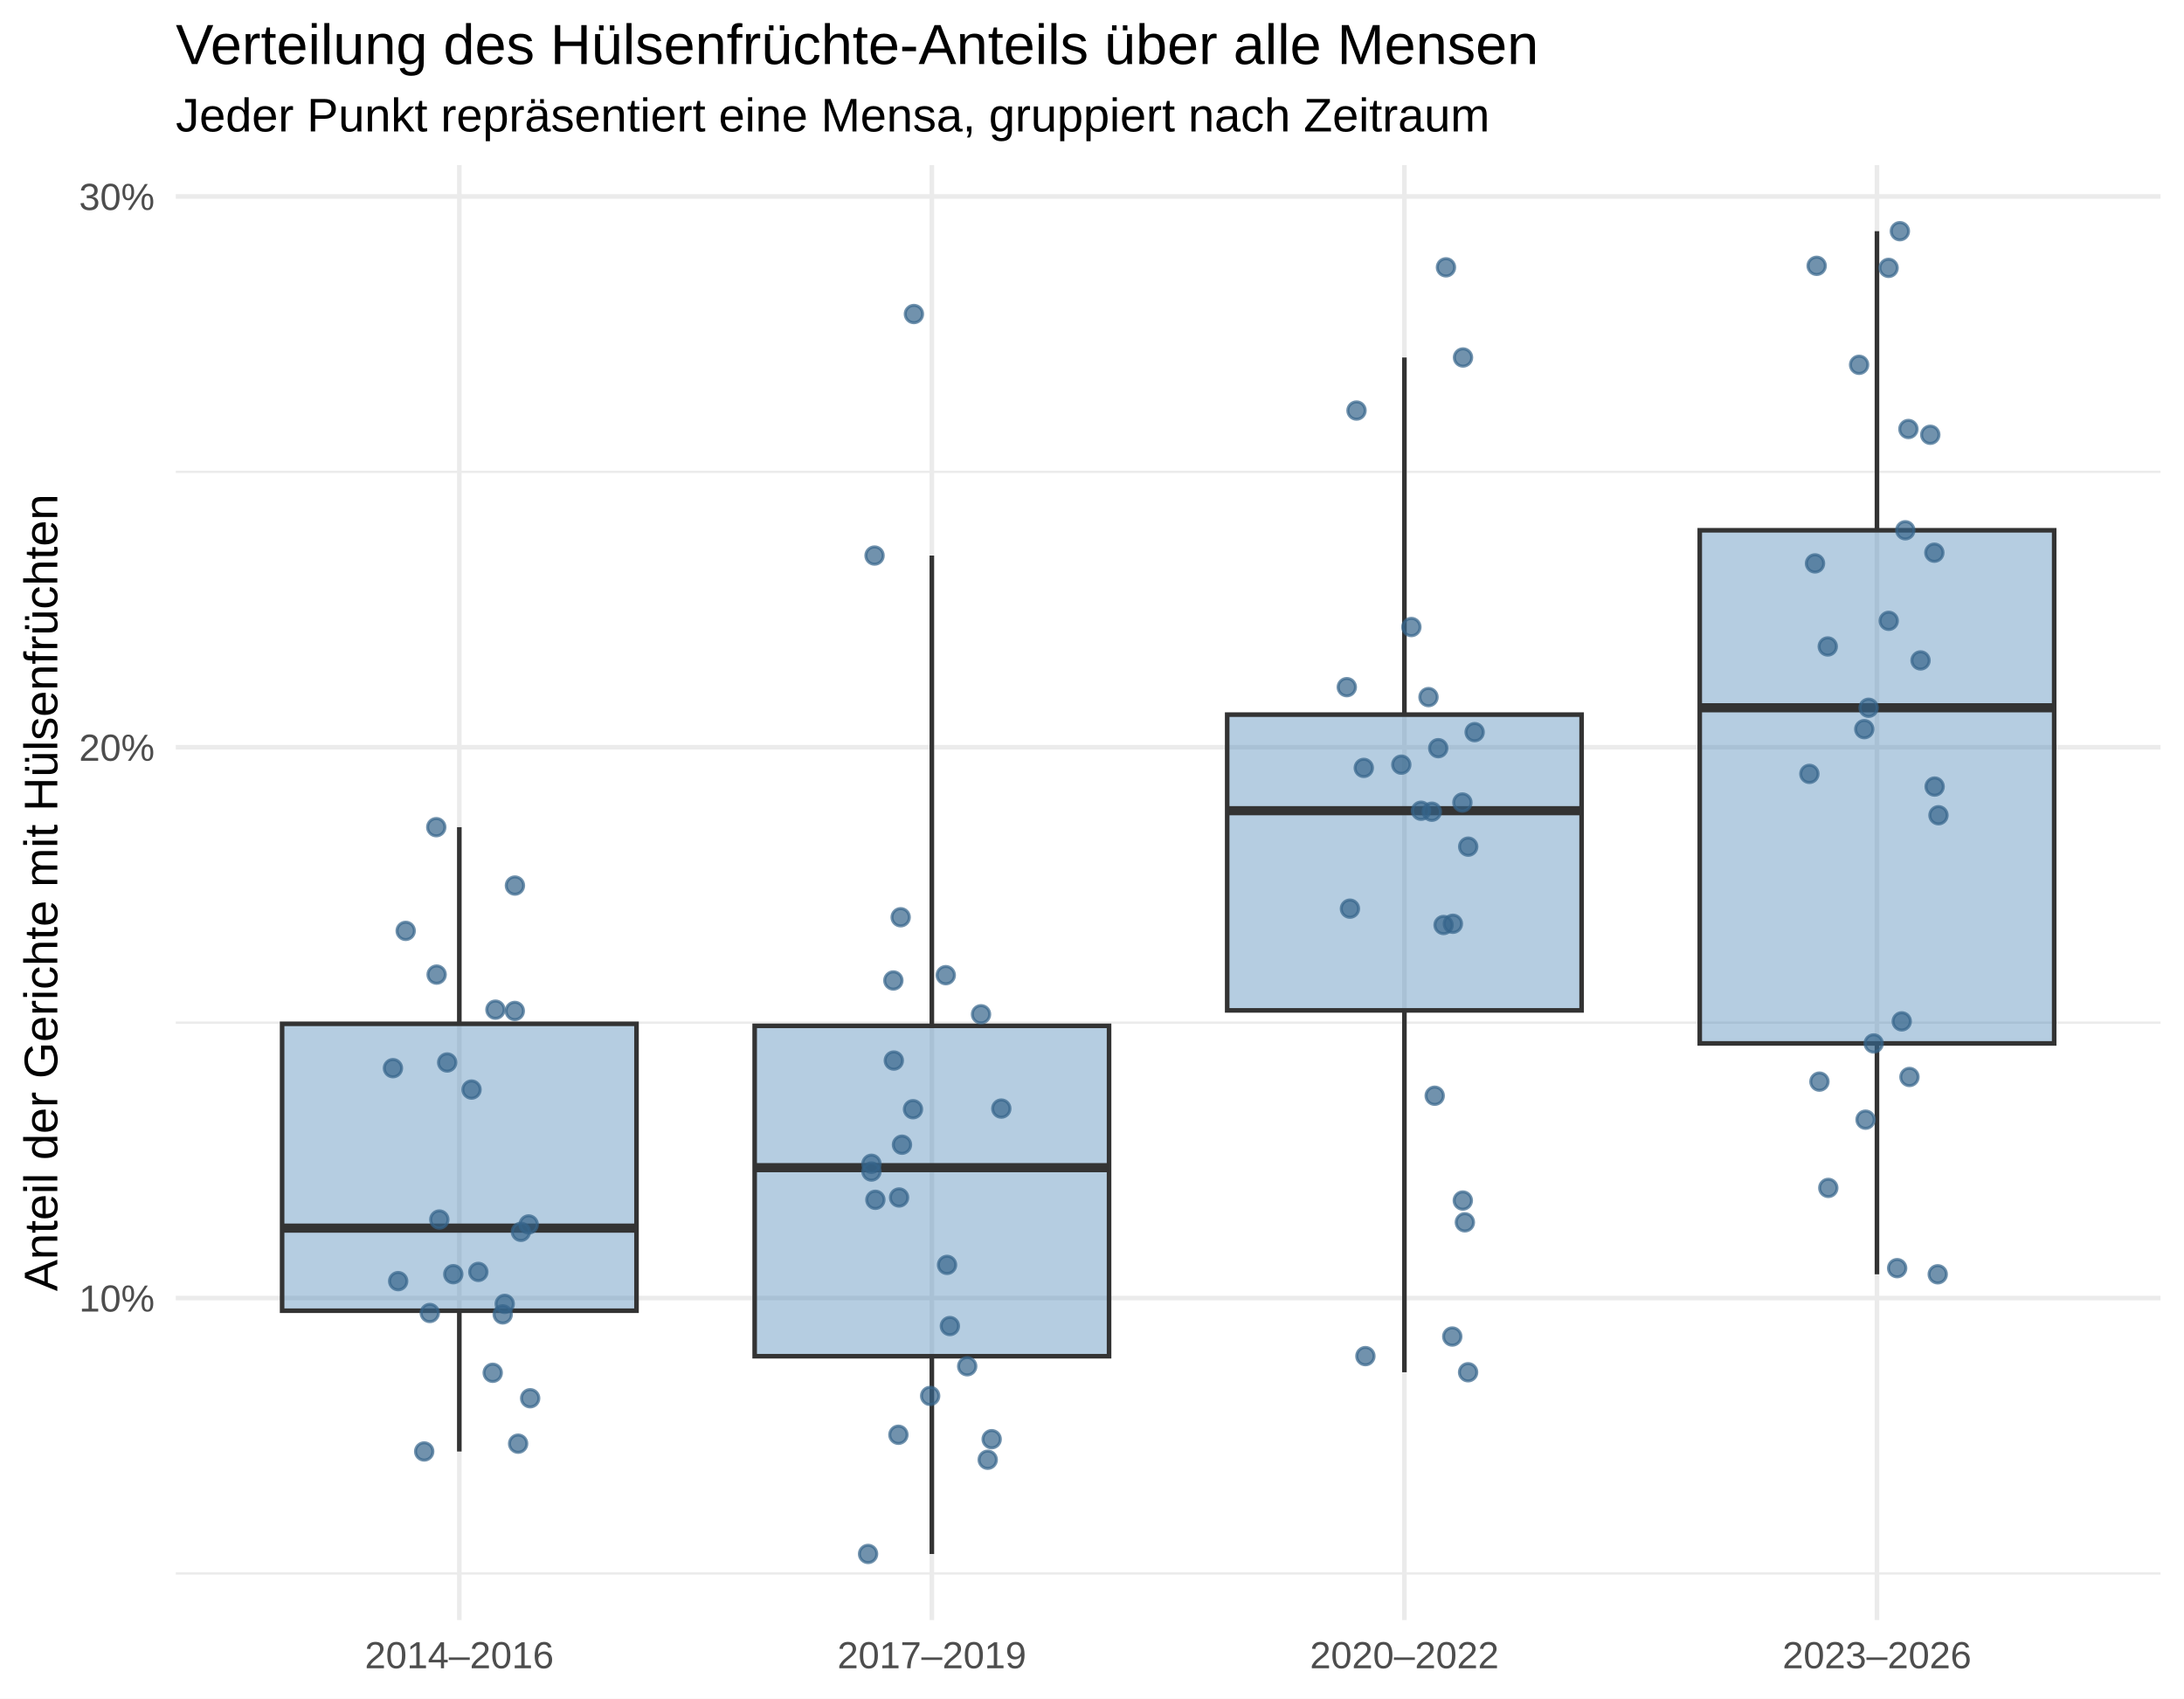
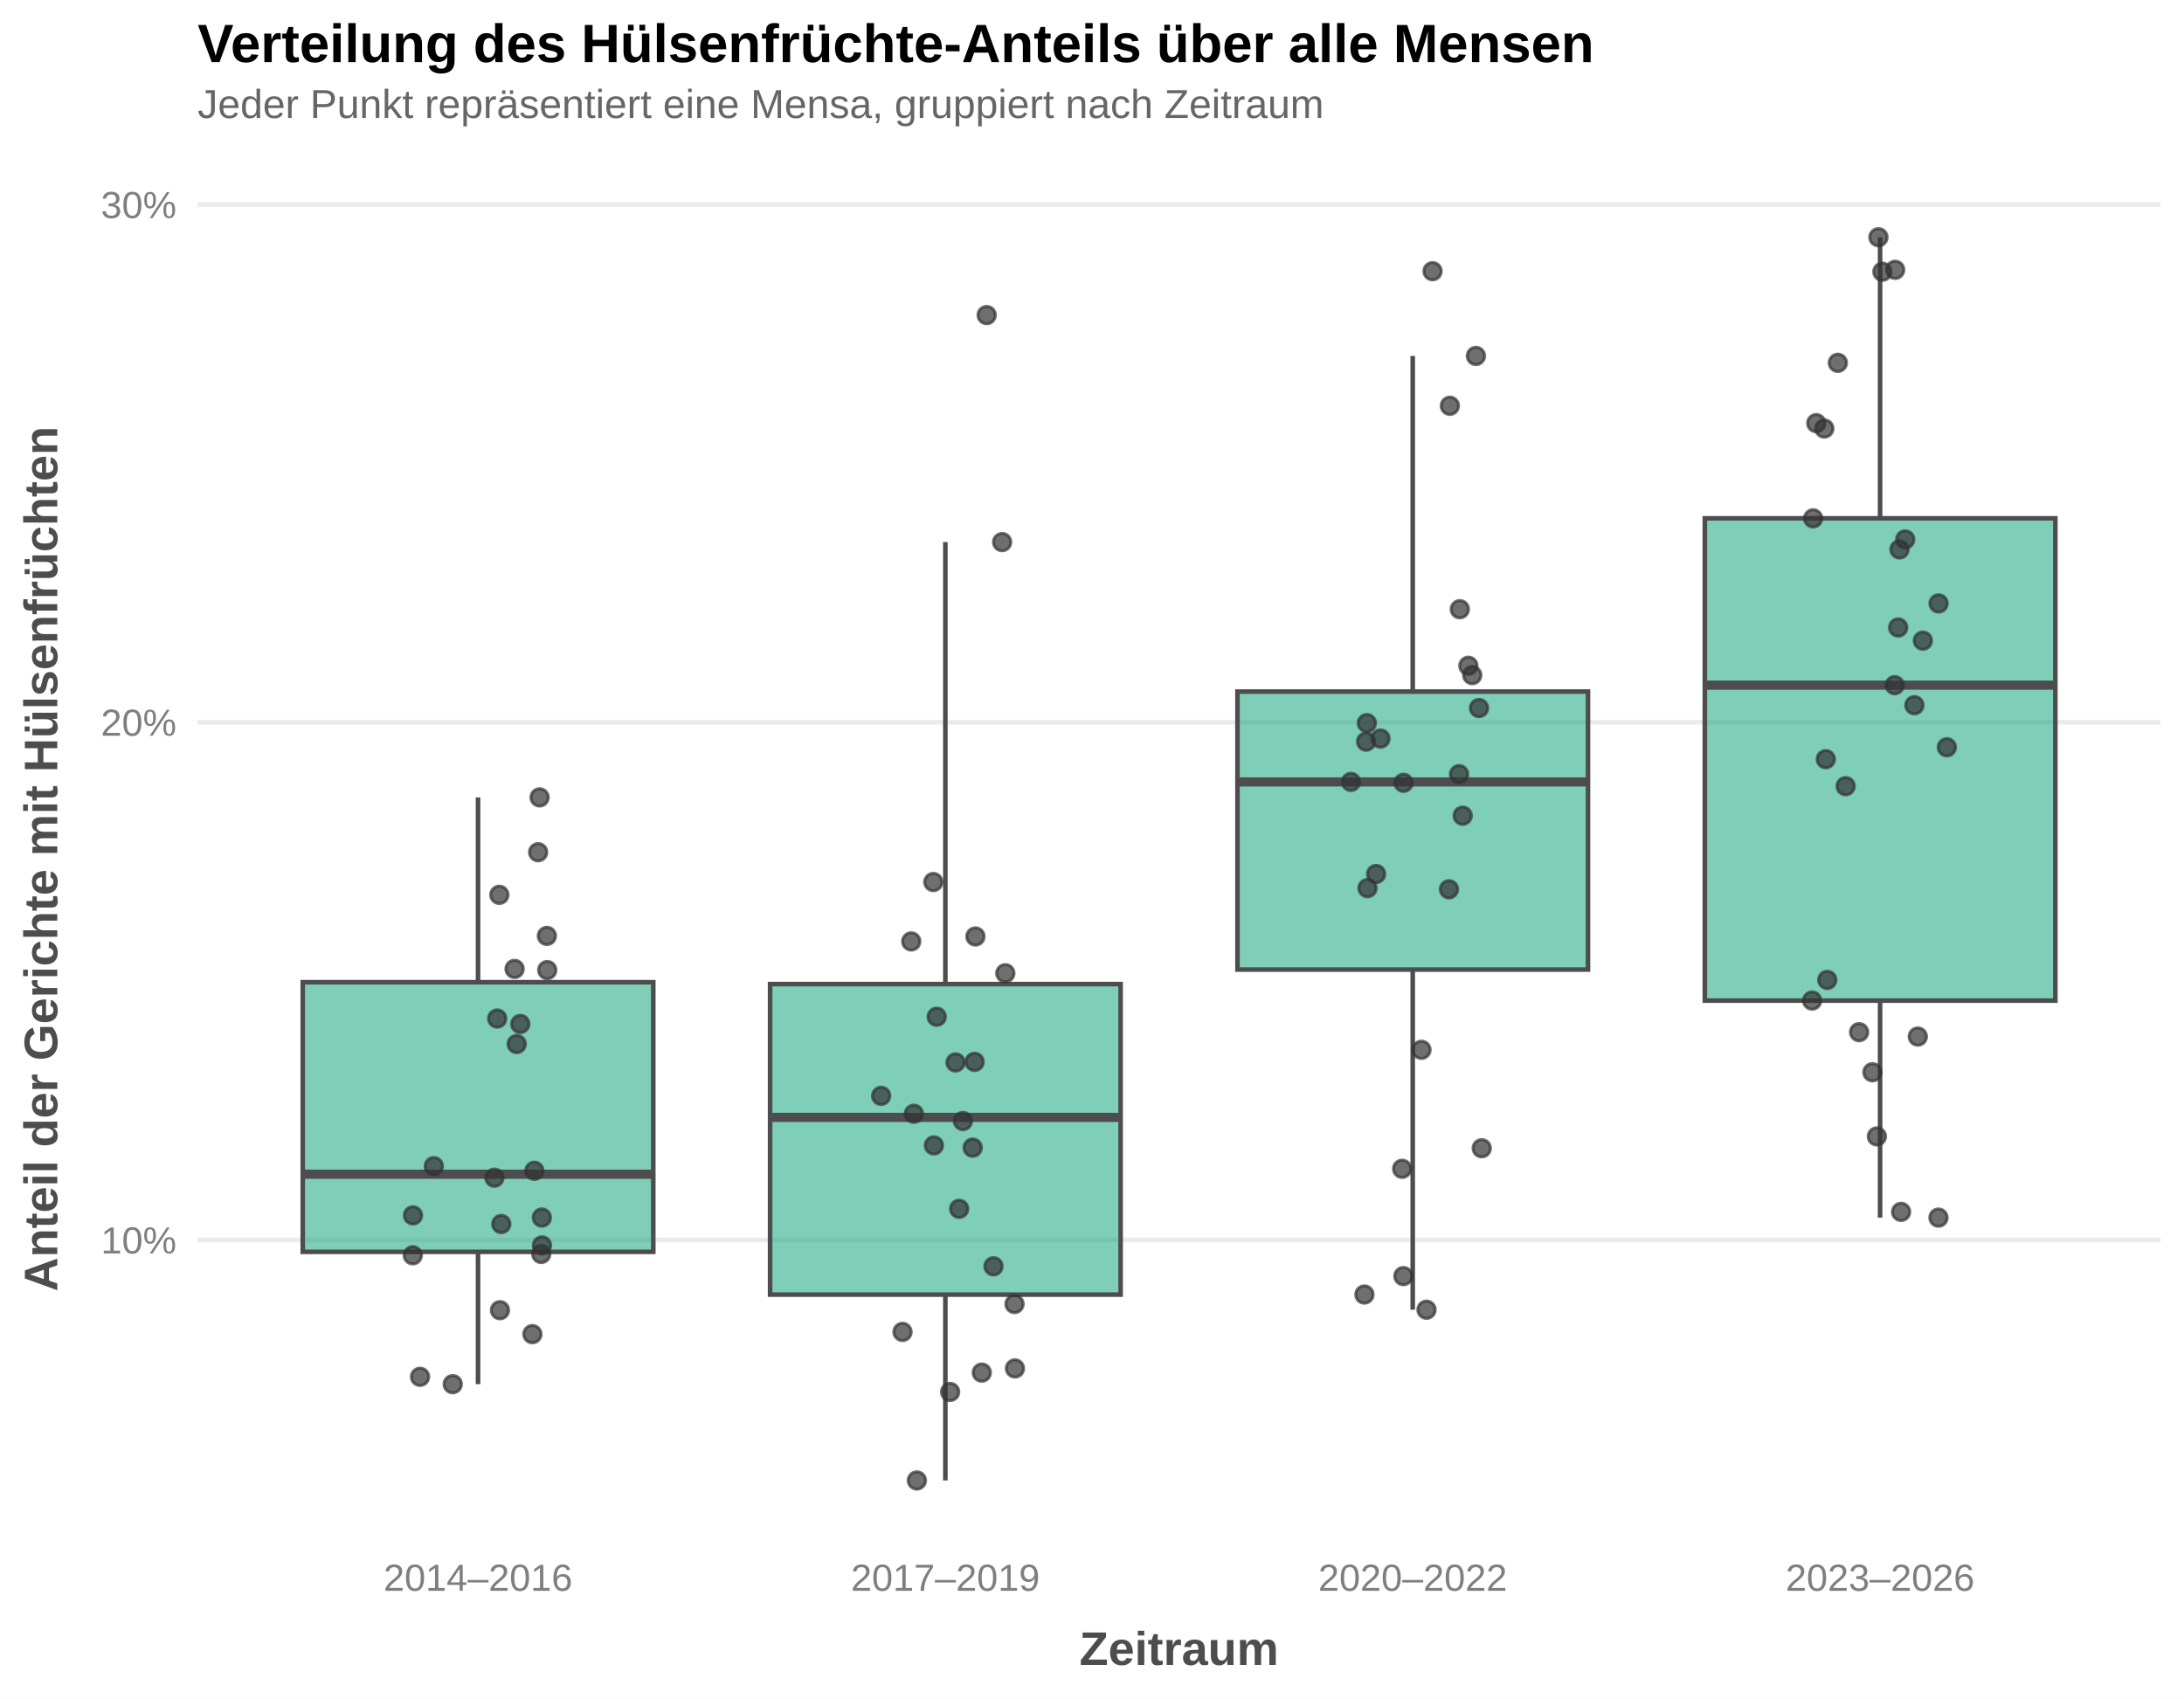
<svg xmlns="http://www.w3.org/2000/svg" width="648.00pt" height="504.00pt" viewBox="0 0 648.00 504.00">
  <g class="svglite">
    <defs>
      <style type="text/css">
    .svglite line, .svglite polyline, .svglite polygon, .svglite path, .svglite rect, .svglite circle {
      fill: none;
      stroke: #000000;
      stroke-linecap: round;
      stroke-linejoin: round;
      stroke-miterlimit: 10.00;
    }
    .svglite text {
      white-space: pre;
    }
    .svglite g.glyphgroup path {
      fill: inherit;
      stroke: none;
    }
  </style>
    </defs>
    <rect width="100%" height="100%" style="stroke: none; fill: #FFFFFF;" />
    <defs>
      <clipPath id="cpMC4wMHw2NDguMDB8MC4wMHw1MDQuMDA=">
        <rect x="0.00" y="0.00" width="648.00" height="504.00" />
      </clipPath>
    </defs>
    <g clip-path="url(#cpMC4wMHw2NDguMDB8MC4wMHw1MDQuMDA=)">
-       <rect x="0.00" y="-0" width="648.00" height="504.00" style="stroke-width: 1.36; stroke: none; fill: #FFFFFF;" />
+       <rect x="0.00" y="0.00" width="648.00" height="504.00" style="stroke-width: 1.36; stroke: none; fill: #FFFFFF;" />
    </g>
    <defs>
-       <clipPath id="cpNTIuMTV8NjQxLjAzfDQ4Ljk4fDQ4MC43Mw==">
-         <rect x="52.15" y="48.98" width="588.88" height="431.76" />
+       <clipPath id="cpNTguNjN8NjQxLjAzfDUxLjk1fDQ1Ny43NQ==">
+         <rect x="58.63" y="51.95" width="582.40" height="405.80" />
      </clipPath>
    </defs>
-     <g clip-path="url(#cpNTIuMTV8NjQxLjAzfDQ4Ljk4fDQ4MC43Mw==)">
-       <polyline points="52.15,466.89 641.03,466.89 " style="stroke-width: 0.68; stroke: #EBEBEB; stroke-linecap: butt;" />
-       <polyline points="52.15,303.45 641.03,303.45 " style="stroke-width: 0.68; stroke: #EBEBEB; stroke-linecap: butt;" />
-       <polyline points="52.15,140.01 641.03,140.01 " style="stroke-width: 0.68; stroke: #EBEBEB; stroke-linecap: butt;" />
-       <polyline points="52.15,385.17 641.03,385.17 " style="stroke-width: 1.36; stroke: #EBEBEB; stroke-linecap: butt;" />
-       <polyline points="52.15,221.73 641.03,221.73 " style="stroke-width: 1.36; stroke: #EBEBEB; stroke-linecap: butt;" />
-       <polyline points="52.15,58.29 641.03,58.29 " style="stroke-width: 1.36; stroke: #EBEBEB; stroke-linecap: butt;" />
-       <polyline points="136.28,480.73 136.28,48.98 " style="stroke-width: 1.36; stroke: #EBEBEB; stroke-linecap: butt;" />
-       <polyline points="276.48,480.73 276.48,48.98 " style="stroke-width: 1.36; stroke: #EBEBEB; stroke-linecap: butt;" />
-       <polyline points="416.69,480.73 416.69,48.98 " style="stroke-width: 1.36; stroke: #EBEBEB; stroke-linecap: butt;" />
-       <polyline points="556.90,480.73 556.90,48.98 " style="stroke-width: 1.36; stroke: #EBEBEB; stroke-linecap: butt;" />
-       <line x1="136.28" y1="303.80" x2="136.28" y2="245.45" style="stroke-width: 1.36; stroke: #333333; stroke-linecap: butt;" />
-       <line x1="136.28" y1="388.93" x2="136.28" y2="430.70" style="stroke-width: 1.36; stroke: #333333; stroke-linecap: butt;" />
-       <polygon points="83.70,303.80 83.70,388.93 188.85,388.93 188.85,303.80 83.70,303.80 " style="stroke-width: 1.36; stroke: #333333; stroke-linecap: butt; stroke-linejoin: miter; fill: #4682B4; fill-opacity: 0.40;" />
-       <line x1="83.70" y1="364.42" x2="188.85" y2="364.42" style="stroke-width: 2.72; stroke: #333333; stroke-linecap: butt; stroke-linejoin: miter;" />
-       <line x1="276.48" y1="304.40" x2="276.48" y2="164.85" style="stroke-width: 1.36; stroke: #333333; stroke-linecap: butt;" />
-       <line x1="276.48" y1="402.43" x2="276.48" y2="461.11" style="stroke-width: 1.36; stroke: #333333; stroke-linecap: butt;" />
-       <polygon points="223.91,304.40 223.91,402.43 329.06,402.43 329.06,304.40 223.91,304.40 " style="stroke-width: 1.36; stroke: #333333; stroke-linecap: butt; stroke-linejoin: miter; fill: #4682B4; fill-opacity: 0.40;" />
-       <line x1="223.91" y1="346.48" x2="329.06" y2="346.48" style="stroke-width: 2.72; stroke: #333333; stroke-linecap: butt; stroke-linejoin: miter;" />
-       <line x1="416.69" y1="212.05" x2="416.69" y2="106.08" style="stroke-width: 1.36; stroke: #333333; stroke-linecap: butt;" />
-       <line x1="416.69" y1="299.81" x2="416.69" y2="407.19" style="stroke-width: 1.36; stroke: #333333; stroke-linecap: butt;" />
-       <polygon points="364.11,212.05 364.11,299.81 469.27,299.81 469.27,212.05 364.11,212.05 " style="stroke-width: 1.36; stroke: #333333; stroke-linecap: butt; stroke-linejoin: miter; fill: #4682B4; fill-opacity: 0.40;" />
-       <line x1="364.11" y1="240.56" x2="469.27" y2="240.56" style="stroke-width: 2.72; stroke: #333333; stroke-linecap: butt; stroke-linejoin: miter;" />
-       <line x1="556.90" y1="157.35" x2="556.90" y2="68.61" style="stroke-width: 1.36; stroke: #333333; stroke-linecap: butt;" />
-       <line x1="556.90" y1="309.61" x2="556.90" y2="378.12" style="stroke-width: 1.36; stroke: #333333; stroke-linecap: butt;" />
-       <polygon points="504.32,157.35 504.32,309.61 609.48,309.61 609.48,157.35 504.32,157.35 " style="stroke-width: 1.36; stroke: #333333; stroke-linecap: butt; stroke-linejoin: miter; fill: #4682B4; fill-opacity: 0.40;" />
-       <line x1="504.32" y1="210.02" x2="609.48" y2="210.02" style="stroke-width: 2.72; stroke: #333333; stroke-linecap: butt; stroke-linejoin: miter;" />
-       <circle cx="139.90" cy="323.31" r="2.58" style="stroke-width: 0.90; stroke: #36648B; stroke-opacity: 0.70; fill: #36648B; fill-opacity: 0.70;" />
-       <circle cx="267.62" cy="339.67" r="2.58" style="stroke-width: 0.90; stroke: #36648B; stroke-opacity: 0.70; fill: #36648B; fill-opacity: 0.70;" />
-       <circle cx="428.31" cy="274.48" r="2.58" style="stroke-width: 0.90; stroke: #36648B; stroke-opacity: 0.70; fill: #36648B; fill-opacity: 0.70;" />
-       <circle cx="542.30" cy="191.83" r="2.58" style="stroke-width: 0.90; stroke: #36648B; stroke-opacity: 0.70; fill: #36648B; fill-opacity: 0.70;" />
-       <circle cx="418.76" cy="186.06" r="2.58" style="stroke-width: 0.90; stroke: #36648B; stroke-opacity: 0.70; fill: #36648B; fill-opacity: 0.70;" />
-       <circle cx="551.60" cy="108.25" r="2.58" style="stroke-width: 0.90; stroke: #36648B; stroke-opacity: 0.70; fill: #36648B; fill-opacity: 0.70;" />
-       <circle cx="130.35" cy="361.87" r="2.58" style="stroke-width: 0.90; stroke: #36648B; stroke-opacity: 0.70; fill: #36648B; fill-opacity: 0.70;" />
-       <circle cx="280.61" cy="289.36" r="2.58" style="stroke-width: 0.90; stroke: #36648B; stroke-opacity: 0.70; fill: #36648B; fill-opacity: 0.70;" />
-       <circle cx="421.62" cy="240.57" r="2.58" style="stroke-width: 0.90; stroke: #36648B; stroke-opacity: 0.70; fill: #36648B; fill-opacity: 0.70;" />
-       <circle cx="553.14" cy="216.36" r="2.58" style="stroke-width: 0.90; stroke: #36648B; stroke-opacity: 0.70; fill: #36648B; fill-opacity: 0.70;" />
-       <circle cx="149.75" cy="386.90" r="2.58" style="stroke-width: 0.90; stroke: #36648B; stroke-opacity: 0.70; fill: #36648B; fill-opacity: 0.70;" />
-       <circle cx="266.76" cy="355.33" r="2.58" style="stroke-width: 0.90; stroke: #36648B; stroke-opacity: 0.70; fill: #36648B; fill-opacity: 0.70;" />
-       <circle cx="431.08" cy="274.11" r="2.58" style="stroke-width: 0.90; stroke: #36648B; stroke-opacity: 0.70; fill: #36648B; fill-opacity: 0.70;" />
-       <circle cx="575.15" cy="241.91" r="2.58" style="stroke-width: 0.90; stroke: #36648B; stroke-opacity: 0.70; fill: #36648B; fill-opacity: 0.70;" />
-       <circle cx="536.85" cy="229.63" r="2.58" style="stroke-width: 0.90; stroke: #36648B; stroke-opacity: 0.70; fill: #36648B; fill-opacity: 0.70;" />
-       <circle cx="129.44" cy="245.45" r="2.58" style="stroke-width: 0.90; stroke: #36648B; stroke-opacity: 0.70; fill: #36648B; fill-opacity: 0.70;" />
-       <circle cx="271.16" cy="93.18" r="2.58" style="stroke-width: 0.90; stroke: #36648B; stroke-opacity: 0.70; fill: #36648B; fill-opacity: 0.70;" />
-       <circle cx="402.48" cy="121.82" r="2.58" style="stroke-width: 0.90; stroke: #36648B; stroke-opacity: 0.70; fill: #36648B; fill-opacity: 0.70;" />
-       <circle cx="572.72" cy="129.01" r="2.58" style="stroke-width: 0.90; stroke: #36648B; stroke-opacity: 0.70; fill: #36648B; fill-opacity: 0.70;" />
-       <circle cx="156.86" cy="363.33" r="2.58" style="stroke-width: 0.90; stroke: #36648B; stroke-opacity: 0.70; fill: #36648B; fill-opacity: 0.70;" />
-       <circle cx="280.99" cy="375.33" r="2.58" style="stroke-width: 0.90; stroke: #36648B; stroke-opacity: 0.70; fill: #36648B; fill-opacity: 0.70;" />
-       <circle cx="400.53" cy="269.63" r="2.58" style="stroke-width: 0.90; stroke: #36648B; stroke-opacity: 0.70; fill: #36648B; fill-opacity: 0.70;" />
-       <circle cx="573.93" cy="164.00" r="2.58" style="stroke-width: 0.90; stroke: #36648B; stroke-opacity: 0.70; fill: #36648B; fill-opacity: 0.70;" />
-       <circle cx="129.55" cy="289.19" r="2.58" style="stroke-width: 0.90; stroke: #36648B; stroke-opacity: 0.70; fill: #36648B; fill-opacity: 0.70;" />
-       <circle cx="265.20" cy="314.70" r="2.58" style="stroke-width: 0.90; stroke: #36648B; stroke-opacity: 0.70; fill: #36648B; fill-opacity: 0.70;" />
-       <circle cx="424.83" cy="240.86" r="2.58" style="stroke-width: 0.90; stroke: #36648B; stroke-opacity: 0.70; fill: #36648B; fill-opacity: 0.70;" />
-       <circle cx="538.52" cy="167.18" r="2.58" style="stroke-width: 0.90; stroke: #36648B; stroke-opacity: 0.70; fill: #36648B; fill-opacity: 0.70;" />
-       <circle cx="152.78" cy="262.77" r="2.58" style="stroke-width: 0.90; stroke: #36648B; stroke-opacity: 0.70; fill: #36648B; fill-opacity: 0.70;" />
-       <circle cx="281.83" cy="393.48" r="2.58" style="stroke-width: 0.90; stroke: #36648B; stroke-opacity: 0.70; fill: #36648B; fill-opacity: 0.70;" />
-       <circle cx="435.59" cy="407.19" r="2.58" style="stroke-width: 0.90; stroke: #36648B; stroke-opacity: 0.70; fill: #36648B; fill-opacity: 0.70;" />
-       <circle cx="574.93" cy="378.12" r="2.58" style="stroke-width: 0.90; stroke: #36648B; stroke-opacity: 0.70; fill: #36648B; fill-opacity: 0.70;" />
-       <circle cx="154.55" cy="365.52" r="2.58" style="stroke-width: 0.90; stroke: #36648B; stroke-opacity: 0.70; fill: #36648B; fill-opacity: 0.70;" />
-       <circle cx="286.97" cy="405.41" r="2.58" style="stroke-width: 0.90; stroke: #36648B; stroke-opacity: 0.70; fill: #36648B; fill-opacity: 0.70;" />
-       <circle cx="434.02" cy="356.24" r="2.58" style="stroke-width: 0.90; stroke: #36648B; stroke-opacity: 0.70; fill: #36648B; fill-opacity: 0.70;" />
-       <circle cx="553.52" cy="332.24" r="2.58" style="stroke-width: 0.90; stroke: #36648B; stroke-opacity: 0.70; fill: #36648B; fill-opacity: 0.70;" />
-       <circle cx="132.68" cy="315.27" r="2.58" style="stroke-width: 0.90; stroke: #36648B; stroke-opacity: 0.70; fill: #36648B; fill-opacity: 0.70;" />
-       <circle cx="265.06" cy="290.94" r="2.58" style="stroke-width: 0.90; stroke: #36648B; stroke-opacity: 0.70; fill: #36648B; fill-opacity: 0.70;" />
-       <circle cx="435.62" cy="251.23" r="2.58" style="stroke-width: 0.90; stroke: #36648B; stroke-opacity: 0.70; fill: #36648B; fill-opacity: 0.70;" />
-       <circle cx="555.93" cy="309.62" r="2.58" style="stroke-width: 0.90; stroke: #36648B; stroke-opacity: 0.70; fill: #36648B; fill-opacity: 0.70;" />
-       <circle cx="134.49" cy="378.09" r="2.58" style="stroke-width: 0.90; stroke: #36648B; stroke-opacity: 0.70; fill: #36648B; fill-opacity: 0.70;" />
-       <circle cx="270.89" cy="329.14" r="2.58" style="stroke-width: 0.90; stroke: #36648B; stroke-opacity: 0.70; fill: #36648B; fill-opacity: 0.70;" />
-       <circle cx="437.53" cy="217.25" r="2.58" style="stroke-width: 0.90; stroke: #36648B; stroke-opacity: 0.70; fill: #36648B; fill-opacity: 0.70;" />
-       <circle cx="554.42" cy="210.02" r="2.58" style="stroke-width: 0.90; stroke: #36648B; stroke-opacity: 0.70; fill: #36648B; fill-opacity: 0.70;" />
-       <circle cx="147.00" cy="299.60" r="2.58" style="stroke-width: 0.90; stroke: #36648B; stroke-opacity: 0.70; fill: #36648B; fill-opacity: 0.70;" />
-       <circle cx="257.56" cy="461.10" r="2.58" style="stroke-width: 0.90; stroke: #36648B; stroke-opacity: 0.70; fill: #36648B; fill-opacity: 0.70;" />
-       <circle cx="405.12" cy="402.40" r="2.58" style="stroke-width: 0.90; stroke: #36648B; stroke-opacity: 0.70; fill: #36648B; fill-opacity: 0.70;" />
-       <circle cx="539.83" cy="320.95" r="2.58" style="stroke-width: 0.90; stroke: #36648B; stroke-opacity: 0.70; fill: #36648B; fill-opacity: 0.70;" />
-       <circle cx="127.52" cy="389.60" r="2.58" style="stroke-width: 0.90; stroke: #36648B; stroke-opacity: 0.70; fill: #36648B; fill-opacity: 0.70;" />
-       <circle cx="258.56" cy="347.63" r="2.58" style="stroke-width: 0.90; stroke: #36648B; stroke-opacity: 0.70; fill: #36648B; fill-opacity: 0.70;" />
-       <circle cx="426.73" cy="222.01" r="2.58" style="stroke-width: 0.90; stroke: #36648B; stroke-opacity: 0.70; fill: #36648B; fill-opacity: 0.70;" />
-       <circle cx="569.83" cy="195.97" r="2.58" style="stroke-width: 0.90; stroke: #36648B; stroke-opacity: 0.70; fill: #36648B; fill-opacity: 0.70;" />
-       <circle cx="125.86" cy="430.69" r="2.58" style="stroke-width: 0.90; stroke: #36648B; stroke-opacity: 0.70; fill: #36648B; fill-opacity: 0.70;" />
-       <circle cx="259.73" cy="356.02" r="2.58" style="stroke-width: 0.90; stroke: #36648B; stroke-opacity: 0.70; fill: #36648B; fill-opacity: 0.70;" />
-       <circle cx="423.84" cy="206.85" r="2.58" style="stroke-width: 0.90; stroke: #36648B; stroke-opacity: 0.70; fill: #36648B; fill-opacity: 0.70;" />
-       <circle cx="574.01" cy="233.40" r="2.58" style="stroke-width: 0.90; stroke: #36648B; stroke-opacity: 0.70; fill: #36648B; fill-opacity: 0.70;" />
-       <circle cx="116.59" cy="316.96" r="2.58" style="stroke-width: 0.90; stroke: #36648B; stroke-opacity: 0.70; fill: #36648B; fill-opacity: 0.70;" />
-       <circle cx="297.09" cy="328.95" r="2.58" style="stroke-width: 0.90; stroke: #36648B; stroke-opacity: 0.70; fill: #36648B; fill-opacity: 0.70;" />
-       <circle cx="430.89" cy="396.59" r="2.58" style="stroke-width: 0.90; stroke: #36648B; stroke-opacity: 0.70; fill: #36648B; fill-opacity: 0.70;" />
-       <circle cx="562.89" cy="376.30" r="2.58" style="stroke-width: 0.90; stroke: #36648B; stroke-opacity: 0.70; fill: #36648B; fill-opacity: 0.70;" />
-       <circle cx="141.92" cy="377.41" r="2.58" style="stroke-width: 0.90; stroke: #36648B; stroke-opacity: 0.70; fill: #36648B; fill-opacity: 0.70;" />
-       <circle cx="258.56" cy="345.33" r="2.58" style="stroke-width: 0.90; stroke: #36648B; stroke-opacity: 0.70; fill: #36648B; fill-opacity: 0.70;" />
-       <circle cx="404.64" cy="227.86" r="2.58" style="stroke-width: 0.90; stroke: #36648B; stroke-opacity: 0.70; fill: #36648B; fill-opacity: 0.70;" />
-       <circle cx="560.39" cy="184.22" r="2.58" style="stroke-width: 0.90; stroke: #36648B; stroke-opacity: 0.70; fill: #36648B; fill-opacity: 0.70;" />
-       <circle cx="120.37" cy="276.22" r="2.58" style="stroke-width: 0.90; stroke: #36648B; stroke-opacity: 0.70; fill: #36648B; fill-opacity: 0.70;" />
-       <circle cx="266.56" cy="425.74" r="2.58" style="stroke-width: 0.90; stroke: #36648B; stroke-opacity: 0.70; fill: #36648B; fill-opacity: 0.70;" />
-       <circle cx="434.63" cy="362.70" r="2.58" style="stroke-width: 0.90; stroke: #36648B; stroke-opacity: 0.70; fill: #36648B; fill-opacity: 0.70;" />
-       <circle cx="542.46" cy="352.49" r="2.58" style="stroke-width: 0.90; stroke: #36648B; stroke-opacity: 0.70; fill: #36648B; fill-opacity: 0.70;" />
-       <circle cx="149.16" cy="390.01" r="2.58" style="stroke-width: 0.90; stroke: #36648B; stroke-opacity: 0.70; fill: #36648B; fill-opacity: 0.70;" />
-       <circle cx="259.48" cy="164.85" r="2.58" style="stroke-width: 0.90; stroke: #36648B; stroke-opacity: 0.70; fill: #36648B; fill-opacity: 0.70;" />
-       <circle cx="429.02" cy="79.33" r="2.58" style="stroke-width: 0.90; stroke: #36648B; stroke-opacity: 0.70; fill: #36648B; fill-opacity: 0.70;" />
-       <circle cx="566.23" cy="127.30" r="2.58" style="stroke-width: 0.90; stroke: #36648B; stroke-opacity: 0.70; fill: #36648B; fill-opacity: 0.70;" />
-       <circle cx="152.74" cy="299.98" r="2.58" style="stroke-width: 0.90; stroke: #36648B; stroke-opacity: 0.70; fill: #36648B; fill-opacity: 0.70;" />
-       <circle cx="267.23" cy="272.18" r="2.58" style="stroke-width: 0.90; stroke: #36648B; stroke-opacity: 0.70; fill: #36648B; fill-opacity: 0.70;" />
-       <circle cx="434.08" cy="106.08" r="2.58" style="stroke-width: 0.90; stroke: #36648B; stroke-opacity: 0.70; fill: #36648B; fill-opacity: 0.70;" />
-       <circle cx="560.35" cy="79.49" r="2.58" style="stroke-width: 0.90; stroke: #36648B; stroke-opacity: 0.70; fill: #36648B; fill-opacity: 0.70;" />
-       <circle cx="118.14" cy="380.15" r="2.58" style="stroke-width: 0.90; stroke: #36648B; stroke-opacity: 0.70; fill: #36648B; fill-opacity: 0.70;" />
-       <circle cx="291.07" cy="300.97" r="2.58" style="stroke-width: 0.90; stroke: #36648B; stroke-opacity: 0.70; fill: #36648B; fill-opacity: 0.70;" />
-       <circle cx="415.77" cy="226.90" r="2.58" style="stroke-width: 0.90; stroke: #36648B; stroke-opacity: 0.70; fill: #36648B; fill-opacity: 0.70;" />
-       <circle cx="565.31" cy="157.35" r="2.58" style="stroke-width: 0.90; stroke: #36648B; stroke-opacity: 0.70; fill: #36648B; fill-opacity: 0.70;" />
-       <circle cx="153.73" cy="428.38" r="2.58" style="stroke-width: 0.90; stroke: #36648B; stroke-opacity: 0.70; fill: #36648B; fill-opacity: 0.70;" />
-       <circle cx="293.06" cy="433.15" r="2.58" style="stroke-width: 0.90; stroke: #36648B; stroke-opacity: 0.70; fill: #36648B; fill-opacity: 0.70;" />
-       <circle cx="425.68" cy="325.14" r="2.58" style="stroke-width: 0.90; stroke: #36648B; stroke-opacity: 0.70; fill: #36648B; fill-opacity: 0.70;" />
-       <circle cx="564.25" cy="303.07" r="2.58" style="stroke-width: 0.90; stroke: #36648B; stroke-opacity: 0.70; fill: #36648B; fill-opacity: 0.70;" />
-       <circle cx="566.54" cy="319.57" r="2.58" style="stroke-width: 0.90; stroke: #36648B; stroke-opacity: 0.70; fill: #36648B; fill-opacity: 0.70;" />
-       <circle cx="157.30" cy="414.90" r="2.58" style="stroke-width: 0.90; stroke: #36648B; stroke-opacity: 0.70; fill: #36648B; fill-opacity: 0.70;" />
-       <circle cx="275.98" cy="414.21" r="2.58" style="stroke-width: 0.90; stroke: #36648B; stroke-opacity: 0.70; fill: #36648B; fill-opacity: 0.70;" />
-       <circle cx="433.90" cy="238.13" r="2.58" style="stroke-width: 0.90; stroke: #36648B; stroke-opacity: 0.70; fill: #36648B; fill-opacity: 0.70;" />
-       <circle cx="539.01" cy="78.88" r="2.58" style="stroke-width: 0.90; stroke: #36648B; stroke-opacity: 0.70; fill: #36648B; fill-opacity: 0.70;" />
-       <circle cx="146.19" cy="407.35" r="2.58" style="stroke-width: 0.90; stroke: #36648B; stroke-opacity: 0.70; fill: #36648B; fill-opacity: 0.70;" />
-       <circle cx="294.23" cy="427.05" r="2.58" style="stroke-width: 0.90; stroke: #36648B; stroke-opacity: 0.70; fill: #36648B; fill-opacity: 0.70;" />
-       <circle cx="399.60" cy="203.90" r="2.58" style="stroke-width: 0.90; stroke: #36648B; stroke-opacity: 0.70; fill: #36648B; fill-opacity: 0.70;" />
-       <circle cx="563.70" cy="68.60" r="2.58" style="stroke-width: 0.90; stroke: #36648B; stroke-opacity: 0.70; fill: #36648B; fill-opacity: 0.70;" />
+     <g clip-path="url(#cpNTguNjN8NjQxLjAzfDUxLjk1fDQ1Ny43NQ==)">
+       <rect x="58.63" y="51.95" width="582.40" height="405.80" style="stroke-width: 1.36; stroke: none; fill: #FFFFFF;" />
+       <polyline points="58.63,367.93 641.03,367.93 " style="stroke-width: 1.36; stroke: #EBEBEB; stroke-linecap: butt;" />
+       <polyline points="58.63,214.32 641.03,214.32 " style="stroke-width: 1.36; stroke: #EBEBEB; stroke-linecap: butt;" />
+       <polyline points="58.63,60.70 641.03,60.70 " style="stroke-width: 1.36; stroke: #EBEBEB; stroke-linecap: butt;" />
+       <line x1="141.83" y1="291.45" x2="141.83" y2="236.61" style="stroke-width: 1.36; stroke: #4D4D4D; stroke-linecap: butt;" />
+       <line x1="141.83" y1="371.46" x2="141.83" y2="410.72" style="stroke-width: 1.36; stroke: #4D4D4D; stroke-linecap: butt;" />
+       <polygon points="89.83,291.45 89.83,371.46 193.83,371.46 193.83,291.45 89.83,291.45 " style="stroke-width: 1.36; stroke: #4D4D4D; stroke-linecap: butt; stroke-linejoin: miter; fill: #009E73; fill-opacity: 0.50;" />
+       <line x1="89.83" y1="348.43" x2="193.83" y2="348.43" style="stroke-width: 2.72; stroke: #4D4D4D; stroke-linecap: butt; stroke-linejoin: miter;" />
+       <line x1="280.49" y1="292.01" x2="280.49" y2="160.85" style="stroke-width: 1.36; stroke: #4D4D4D; stroke-linecap: butt;" />
+       <line x1="280.49" y1="384.15" x2="280.49" y2="439.30" style="stroke-width: 1.36; stroke: #4D4D4D; stroke-linecap: butt;" />
+       <polygon points="228.49,292.01 228.49,384.15 332.49,384.15 332.49,292.01 228.49,292.01 " style="stroke-width: 1.36; stroke: #4D4D4D; stroke-linecap: butt; stroke-linejoin: miter; fill: #009E73; fill-opacity: 0.50;" />
+       <line x1="228.49" y1="331.56" x2="332.49" y2="331.56" style="stroke-width: 2.72; stroke: #4D4D4D; stroke-linecap: butt; stroke-linejoin: miter;" />
+       <line x1="419.16" y1="205.21" x2="419.16" y2="105.62" style="stroke-width: 1.36; stroke: #4D4D4D; stroke-linecap: butt;" />
+       <line x1="419.16" y1="287.70" x2="419.16" y2="388.63" style="stroke-width: 1.36; stroke: #4D4D4D; stroke-linecap: butt;" />
+       <polygon points="367.16,205.21 367.16,287.70 471.16,287.70 471.16,205.21 367.16,205.21 " style="stroke-width: 1.36; stroke: #4D4D4D; stroke-linecap: butt; stroke-linejoin: miter; fill: #009E73; fill-opacity: 0.50;" />
+       <line x1="367.16" y1="232.02" x2="471.16" y2="232.02" style="stroke-width: 2.72; stroke: #4D4D4D; stroke-linecap: butt; stroke-linejoin: miter;" />
+       <line x1="557.83" y1="153.80" x2="557.83" y2="70.40" style="stroke-width: 1.36; stroke: #4D4D4D; stroke-linecap: butt;" />
+       <line x1="557.83" y1="296.91" x2="557.83" y2="361.31" style="stroke-width: 1.36; stroke: #4D4D4D; stroke-linecap: butt;" />
+       <polygon points="505.83,153.80 505.83,296.91 609.83,296.91 609.83,153.80 505.83,153.80 " style="stroke-width: 1.36; stroke: #4D4D4D; stroke-linecap: butt; stroke-linejoin: miter; fill: #009E73; fill-opacity: 0.50;" />
+       <line x1="505.83" y1="203.31" x2="609.83" y2="203.31" style="stroke-width: 2.72; stroke: #4D4D4D; stroke-linecap: butt; stroke-linejoin: miter;" />
+       <circle cx="153.31" cy="309.79" r="2.58" style="stroke-width: 0.90; stroke: #333333; stroke-opacity: 0.70; fill: #333333; fill-opacity: 0.70;" />
+       <circle cx="261.44" cy="325.17" r="2.58" style="stroke-width: 0.90; stroke: #333333; stroke-opacity: 0.70; fill: #333333; fill-opacity: 0.70;" />
+       <circle cx="429.92" cy="263.89" r="2.58" style="stroke-width: 0.90; stroke: #333333; stroke-opacity: 0.70; fill: #333333; fill-opacity: 0.70;" />
+       <circle cx="563.19" cy="186.20" r="2.58" style="stroke-width: 0.90; stroke: #333333; stroke-opacity: 0.70; fill: #333333; fill-opacity: 0.70;" />
+       <circle cx="433.13" cy="180.77" r="2.58" style="stroke-width: 0.90; stroke: #333333; stroke-opacity: 0.70; fill: #333333; fill-opacity: 0.70;" />
+       <circle cx="545.29" cy="107.66" r="2.58" style="stroke-width: 0.90; stroke: #333333; stroke-opacity: 0.70; fill: #333333; fill-opacity: 0.70;" />
+       <circle cx="128.71" cy="346.04" r="2.58" style="stroke-width: 0.90; stroke: #333333; stroke-opacity: 0.70; fill: #333333; fill-opacity: 0.70;" />
+       <circle cx="289.41" cy="277.88" r="2.58" style="stroke-width: 0.90; stroke: #333333; stroke-opacity: 0.70; fill: #333333; fill-opacity: 0.70;" />
+       <circle cx="400.84" cy="232.01" r="2.58" style="stroke-width: 0.90; stroke: #333333; stroke-opacity: 0.70; fill: #333333; fill-opacity: 0.70;" />
+       <circle cx="568.01" cy="209.26" r="2.58" style="stroke-width: 0.90; stroke: #333333; stroke-opacity: 0.70; fill: #333333; fill-opacity: 0.70;" />
+       <circle cx="160.80" cy="369.55" r="2.58" style="stroke-width: 0.90; stroke: #333333; stroke-opacity: 0.70; fill: #333333; fill-opacity: 0.70;" />
+       <circle cx="277.09" cy="339.88" r="2.58" style="stroke-width: 0.90; stroke: #333333; stroke-opacity: 0.70; fill: #333333; fill-opacity: 0.70;" />
+       <circle cx="405.75" cy="263.53" r="2.58" style="stroke-width: 0.90; stroke: #333333; stroke-opacity: 0.70; fill: #333333; fill-opacity: 0.70;" />
+       <circle cx="547.61" cy="233.28" r="2.58" style="stroke-width: 0.90; stroke: #333333; stroke-opacity: 0.70; fill: #333333; fill-opacity: 0.70;" />
+       <circle cx="577.64" cy="221.74" r="2.58" style="stroke-width: 0.90; stroke: #333333; stroke-opacity: 0.70; fill: #333333; fill-opacity: 0.70;" />
+       <circle cx="160.10" cy="236.61" r="2.58" style="stroke-width: 0.90; stroke: #333333; stroke-opacity: 0.70; fill: #333333; fill-opacity: 0.70;" />
+       <circle cx="292.75" cy="93.50" r="2.58" style="stroke-width: 0.90; stroke: #333333; stroke-opacity: 0.70; fill: #333333; fill-opacity: 0.70;" />
+       <circle cx="430.18" cy="120.41" r="2.58" style="stroke-width: 0.90; stroke: #333333; stroke-opacity: 0.70; fill: #333333; fill-opacity: 0.70;" />
+       <circle cx="541.28" cy="127.16" r="2.58" style="stroke-width: 0.90; stroke: #333333; stroke-opacity: 0.70; fill: #333333; fill-opacity: 0.70;" />
+       <circle cx="158.55" cy="347.41" r="2.58" style="stroke-width: 0.90; stroke: #333333; stroke-opacity: 0.70; fill: #333333; fill-opacity: 0.70;" />
+       <circle cx="284.58" cy="358.69" r="2.58" style="stroke-width: 0.90; stroke: #333333; stroke-opacity: 0.70; fill: #333333; fill-opacity: 0.70;" />
+       <circle cx="408.29" cy="259.35" r="2.58" style="stroke-width: 0.90; stroke: #333333; stroke-opacity: 0.70; fill: #333333; fill-opacity: 0.70;" />
+       <circle cx="565.29" cy="160.07" r="2.58" style="stroke-width: 0.90; stroke: #333333; stroke-opacity: 0.70; fill: #333333; fill-opacity: 0.70;" />
+       <circle cx="162.26" cy="277.71" r="2.58" style="stroke-width: 0.90; stroke: #333333; stroke-opacity: 0.70; fill: #333333; fill-opacity: 0.70;" />
+       <circle cx="277.93" cy="301.70" r="2.58" style="stroke-width: 0.90; stroke: #333333; stroke-opacity: 0.70; fill: #333333; fill-opacity: 0.70;" />
+       <circle cx="416.44" cy="232.29" r="2.58" style="stroke-width: 0.90; stroke: #333333; stroke-opacity: 0.70; fill: #333333; fill-opacity: 0.70;" />
+       <circle cx="563.59" cy="163.03" r="2.58" style="stroke-width: 0.90; stroke: #333333; stroke-opacity: 0.70; fill: #333333; fill-opacity: 0.70;" />
+       <circle cx="159.67" cy="252.88" r="2.58" style="stroke-width: 0.90; stroke: #333333; stroke-opacity: 0.70; fill: #333333; fill-opacity: 0.70;" />
+       <circle cx="294.78" cy="375.75" r="2.58" style="stroke-width: 0.90; stroke: #333333; stroke-opacity: 0.70; fill: #333333; fill-opacity: 0.70;" />
+       <circle cx="423.25" cy="388.63" r="2.58" style="stroke-width: 0.90; stroke: #333333; stroke-opacity: 0.70; fill: #333333; fill-opacity: 0.70;" />
+       <circle cx="575.15" cy="361.31" r="2.58" style="stroke-width: 0.90; stroke: #333333; stroke-opacity: 0.70; fill: #333333; fill-opacity: 0.70;" />
+       <circle cx="146.70" cy="349.46" r="2.58" style="stroke-width: 0.90; stroke: #333333; stroke-opacity: 0.70; fill: #333333; fill-opacity: 0.70;" />
+       <circle cx="301.01" cy="386.94" r="2.58" style="stroke-width: 0.90; stroke: #333333; stroke-opacity: 0.70; fill: #333333; fill-opacity: 0.70;" />
+       <circle cx="439.64" cy="340.72" r="2.58" style="stroke-width: 0.90; stroke: #333333; stroke-opacity: 0.70; fill: #333333; fill-opacity: 0.70;" />
+       <circle cx="555.56" cy="318.17" r="2.58" style="stroke-width: 0.90; stroke: #333333; stroke-opacity: 0.70; fill: #333333; fill-opacity: 0.70;" />
+       <circle cx="147.52" cy="302.23" r="2.58" style="stroke-width: 0.90; stroke: #333333; stroke-opacity: 0.70; fill: #333333; fill-opacity: 0.70;" />
+       <circle cx="270.37" cy="279.35" r="2.58" style="stroke-width: 0.90; stroke: #333333; stroke-opacity: 0.70; fill: #333333; fill-opacity: 0.70;" />
+       <circle cx="433.99" cy="242.04" r="2.58" style="stroke-width: 0.90; stroke: #333333; stroke-opacity: 0.70; fill: #333333; fill-opacity: 0.70;" />
+       <circle cx="537.67" cy="296.90" r="2.58" style="stroke-width: 0.90; stroke: #333333; stroke-opacity: 0.70; fill: #333333; fill-opacity: 0.70;" />
+       <circle cx="160.77" cy="361.29" r="2.58" style="stroke-width: 0.90; stroke: #333333; stroke-opacity: 0.70; fill: #333333; fill-opacity: 0.70;" />
+       <circle cx="283.52" cy="315.26" r="2.58" style="stroke-width: 0.90; stroke: #333333; stroke-opacity: 0.70; fill: #333333; fill-opacity: 0.70;" />
+       <circle cx="438.83" cy="210.10" r="2.58" style="stroke-width: 0.90; stroke: #333333; stroke-opacity: 0.70; fill: #333333; fill-opacity: 0.70;" />
+       <circle cx="562.16" cy="203.31" r="2.58" style="stroke-width: 0.90; stroke: #333333; stroke-opacity: 0.70; fill: #333333; fill-opacity: 0.70;" />
+       <circle cx="152.68" cy="287.50" r="2.58" style="stroke-width: 0.90; stroke: #333333; stroke-opacity: 0.70; fill: #333333; fill-opacity: 0.70;" />
+       <circle cx="272.04" cy="439.30" r="2.58" style="stroke-width: 0.90; stroke: #333333; stroke-opacity: 0.70; fill: #333333; fill-opacity: 0.70;" />
+       <circle cx="404.83" cy="384.12" r="2.58" style="stroke-width: 0.90; stroke: #333333; stroke-opacity: 0.70; fill: #333333; fill-opacity: 0.70;" />
+       <circle cx="569.02" cy="307.58" r="2.58" style="stroke-width: 0.90; stroke: #333333; stroke-opacity: 0.70; fill: #333333; fill-opacity: 0.70;" />
+       <circle cx="160.59" cy="372.09" r="2.58" style="stroke-width: 0.90; stroke: #333333; stroke-opacity: 0.70; fill: #333333; fill-opacity: 0.70;" />
+       <circle cx="285.70" cy="332.64" r="2.58" style="stroke-width: 0.90; stroke: #333333; stroke-opacity: 0.70; fill: #333333; fill-opacity: 0.70;" />
+       <circle cx="405.55" cy="214.57" r="2.58" style="stroke-width: 0.90; stroke: #333333; stroke-opacity: 0.70; fill: #333333; fill-opacity: 0.70;" />
+       <circle cx="570.52" cy="190.10" r="2.58" style="stroke-width: 0.90; stroke: #333333; stroke-opacity: 0.70; fill: #333333; fill-opacity: 0.70;" />
+       <circle cx="134.33" cy="410.72" r="2.58" style="stroke-width: 0.90; stroke: #333333; stroke-opacity: 0.70; fill: #333333; fill-opacity: 0.70;" />
+       <circle cx="288.60" cy="340.54" r="2.58" style="stroke-width: 0.90; stroke: #333333; stroke-opacity: 0.70; fill: #333333; fill-opacity: 0.70;" />
+       <circle cx="436.82" cy="200.33" r="2.58" style="stroke-width: 0.90; stroke: #333333; stroke-opacity: 0.70; fill: #333333; fill-opacity: 0.70;" />
+       <circle cx="541.72" cy="225.27" r="2.58" style="stroke-width: 0.90; stroke: #333333; stroke-opacity: 0.70; fill: #333333; fill-opacity: 0.70;" />
+       <circle cx="154.37" cy="303.84" r="2.58" style="stroke-width: 0.90; stroke: #333333; stroke-opacity: 0.70; fill: #333333; fill-opacity: 0.70;" />
+       <circle cx="289.17" cy="315.09" r="2.58" style="stroke-width: 0.90; stroke: #333333; stroke-opacity: 0.70; fill: #333333; fill-opacity: 0.70;" />
+       <circle cx="416.39" cy="378.66" r="2.58" style="stroke-width: 0.90; stroke: #333333; stroke-opacity: 0.70; fill: #333333; fill-opacity: 0.70;" />
+       <circle cx="564.06" cy="359.60" r="2.58" style="stroke-width: 0.90; stroke: #333333; stroke-opacity: 0.70; fill: #333333; fill-opacity: 0.70;" />
+       <circle cx="122.53" cy="360.64" r="2.58" style="stroke-width: 0.90; stroke: #333333; stroke-opacity: 0.70; fill: #333333; fill-opacity: 0.70;" />
+       <circle cx="271.15" cy="330.49" r="2.58" style="stroke-width: 0.90; stroke: #333333; stroke-opacity: 0.70; fill: #333333; fill-opacity: 0.70;" />
+       <circle cx="405.33" cy="220.06" r="2.58" style="stroke-width: 0.90; stroke: #333333; stroke-opacity: 0.70; fill: #333333; fill-opacity: 0.70;" />
+       <circle cx="575.18" cy="179.06" r="2.58" style="stroke-width: 0.90; stroke: #333333; stroke-opacity: 0.70; fill: #333333; fill-opacity: 0.70;" />
+       <circle cx="148.15" cy="265.52" r="2.58" style="stroke-width: 0.90; stroke: #333333; stroke-opacity: 0.70; fill: #333333; fill-opacity: 0.70;" />
+       <circle cx="301.14" cy="406.05" r="2.58" style="stroke-width: 0.90; stroke: #333333; stroke-opacity: 0.70; fill: #333333; fill-opacity: 0.70;" />
+       <circle cx="416.02" cy="346.82" r="2.58" style="stroke-width: 0.90; stroke: #333333; stroke-opacity: 0.70; fill: #333333; fill-opacity: 0.70;" />
+       <circle cx="556.88" cy="337.21" r="2.58" style="stroke-width: 0.90; stroke: #333333; stroke-opacity: 0.70; fill: #333333; fill-opacity: 0.70;" />
+       <circle cx="122.48" cy="372.48" r="2.58" style="stroke-width: 0.90; stroke: #333333; stroke-opacity: 0.70; fill: #333333; fill-opacity: 0.70;" />
+       <circle cx="297.34" cy="160.86" r="2.58" style="stroke-width: 0.90; stroke: #333333; stroke-opacity: 0.70; fill: #333333; fill-opacity: 0.70;" />
+       <circle cx="425.04" cy="80.47" r="2.58" style="stroke-width: 0.90; stroke: #333333; stroke-opacity: 0.70; fill: #333333; fill-opacity: 0.70;" />
+       <circle cx="538.90" cy="125.56" r="2.58" style="stroke-width: 0.90; stroke: #333333; stroke-opacity: 0.70; fill: #333333; fill-opacity: 0.70;" />
+       <circle cx="162.37" cy="287.85" r="2.58" style="stroke-width: 0.90; stroke: #333333; stroke-opacity: 0.70; fill: #333333; fill-opacity: 0.70;" />
+       <circle cx="276.92" cy="261.73" r="2.58" style="stroke-width: 0.90; stroke: #333333; stroke-opacity: 0.70; fill: #333333; fill-opacity: 0.70;" />
+       <circle cx="437.91" cy="105.62" r="2.58" style="stroke-width: 0.90; stroke: #333333; stroke-opacity: 0.70; fill: #333333; fill-opacity: 0.70;" />
+       <circle cx="558.51" cy="80.63" r="2.58" style="stroke-width: 0.90; stroke: #333333; stroke-opacity: 0.70; fill: #333333; fill-opacity: 0.70;" />
+       <circle cx="148.74" cy="363.20" r="2.58" style="stroke-width: 0.90; stroke: #333333; stroke-opacity: 0.70; fill: #333333; fill-opacity: 0.70;" />
+       <circle cx="298.28" cy="288.79" r="2.58" style="stroke-width: 0.90; stroke: #333333; stroke-opacity: 0.70; fill: #333333; fill-opacity: 0.70;" />
+       <circle cx="409.59" cy="219.16" r="2.58" style="stroke-width: 0.90; stroke: #333333; stroke-opacity: 0.70; fill: #333333; fill-opacity: 0.70;" />
+       <circle cx="537.96" cy="153.81" r="2.58" style="stroke-width: 0.90; stroke: #333333; stroke-opacity: 0.70; fill: #333333; fill-opacity: 0.70;" />
+       <circle cx="124.63" cy="408.54" r="2.58" style="stroke-width: 0.90; stroke: #333333; stroke-opacity: 0.70; fill: #333333; fill-opacity: 0.70;" />
+       <circle cx="281.90" cy="413.03" r="2.58" style="stroke-width: 0.90; stroke: #333333; stroke-opacity: 0.70; fill: #333333; fill-opacity: 0.70;" />
+       <circle cx="421.76" cy="311.51" r="2.58" style="stroke-width: 0.90; stroke: #333333; stroke-opacity: 0.70; fill: #333333; fill-opacity: 0.70;" />
+       <circle cx="542.16" cy="290.77" r="2.58" style="stroke-width: 0.90; stroke: #333333; stroke-opacity: 0.70; fill: #333333; fill-opacity: 0.70;" />
+       <circle cx="551.60" cy="306.27" r="2.58" style="stroke-width: 0.90; stroke: #333333; stroke-opacity: 0.70; fill: #333333; fill-opacity: 0.70;" />
+       <circle cx="157.96" cy="395.88" r="2.58" style="stroke-width: 0.90; stroke: #333333; stroke-opacity: 0.70; fill: #333333; fill-opacity: 0.70;" />
+       <circle cx="267.78" cy="395.22" r="2.58" style="stroke-width: 0.90; stroke: #333333; stroke-opacity: 0.70; fill: #333333; fill-opacity: 0.70;" />
+       <circle cx="432.91" cy="229.72" r="2.58" style="stroke-width: 0.90; stroke: #333333; stroke-opacity: 0.70; fill: #333333; fill-opacity: 0.70;" />
+       <circle cx="562.30" cy="80.06" r="2.58" style="stroke-width: 0.90; stroke: #333333; stroke-opacity: 0.70; fill: #333333; fill-opacity: 0.70;" />
+       <circle cx="148.34" cy="388.77" r="2.58" style="stroke-width: 0.90; stroke: #333333; stroke-opacity: 0.70; fill: #333333; fill-opacity: 0.70;" />
+       <circle cx="291.30" cy="407.30" r="2.58" style="stroke-width: 0.90; stroke: #333333; stroke-opacity: 0.70; fill: #333333; fill-opacity: 0.70;" />
+       <circle cx="435.67" cy="197.56" r="2.58" style="stroke-width: 0.90; stroke: #333333; stroke-opacity: 0.70; fill: #333333; fill-opacity: 0.70;" />
+       <circle cx="557.34" cy="70.40" r="2.58" style="stroke-width: 0.90; stroke: #333333; stroke-opacity: 0.70; fill: #333333; fill-opacity: 0.70;" />
    </g>
    <g clip-path="url(#cpMC4wMHw2NDguMDB8MC4wMHw1MDQuMDA=)">
-       <text x="45.87" y="389.18" text-anchor="end" style="font-size: 11.20px;fill: #4D4D4D; font-family: &quot;Arial&quot;;" textLength="22.39px" lengthAdjust="spacingAndGlyphs">10%</text>
-       <text x="45.87" y="225.74" text-anchor="end" style="font-size: 11.20px;fill: #4D4D4D; font-family: &quot;Arial&quot;;" textLength="22.39px" lengthAdjust="spacingAndGlyphs">20%</text>
-       <text x="45.87" y="62.30" text-anchor="end" style="font-size: 11.20px;fill: #4D4D4D; font-family: &quot;Arial&quot;;" textLength="22.39px" lengthAdjust="spacingAndGlyphs">30%</text>
-       <text x="136.28" y="495.02" text-anchor="middle" style="font-size: 11.20px;fill: #4D4D4D; font-family: &quot;Arial&quot;;" textLength="55.97px" lengthAdjust="spacingAndGlyphs">2014–2016</text>
-       <text x="276.48" y="495.02" text-anchor="middle" style="font-size: 11.20px;fill: #4D4D4D; font-family: &quot;Arial&quot;;" textLength="55.97px" lengthAdjust="spacingAndGlyphs">2017–2019</text>
-       <text x="416.69" y="495.02" text-anchor="middle" style="font-size: 11.20px;fill: #4D4D4D; font-family: &quot;Arial&quot;;" textLength="55.97px" lengthAdjust="spacingAndGlyphs">2020–2022</text>
-       <text x="556.90" y="495.02" text-anchor="middle" style="font-size: 11.20px;fill: #4D4D4D; font-family: &quot;Arial&quot;;" textLength="55.97px" lengthAdjust="spacingAndGlyphs">2023–2026</text>
-       <text transform="translate(17.00,264.85) rotate(-90)" text-anchor="middle" style="font-size: 14.00px; font-family: &quot;Arial&quot;;" textLength="236.47px" lengthAdjust="spacingAndGlyphs">Anteil der Gerichte mit Hülsenfrüchten</text>
-       <text x="52.15" y="39.00" style="font-size: 14.00px; font-family: &quot;Arial&quot;;" textLength="389.69px" lengthAdjust="spacingAndGlyphs">Jeder Punkt repräsentiert eine Mensa, gruppiert nach Zeitraum</text>
-       <text x="52.15" y="19.01" style="font-size: 16.80px; font-family: &quot;Arial&quot;;" textLength="404.44px" lengthAdjust="spacingAndGlyphs">Verteilung des Hülsenfrüchte-Anteils über alle Mensen</text>
+       <text x="52.35" y="371.94" text-anchor="end" style="font-size: 11.20px;fill: #7F7F7F; font-family: &quot;Arial&quot;;" textLength="22.39px" lengthAdjust="spacingAndGlyphs">10%</text>
+       <text x="52.35" y="218.32" text-anchor="end" style="font-size: 11.20px;fill: #7F7F7F; font-family: &quot;Arial&quot;;" textLength="22.39px" lengthAdjust="spacingAndGlyphs">20%</text>
+       <text x="52.35" y="64.71" text-anchor="end" style="font-size: 11.20px;fill: #7F7F7F; font-family: &quot;Arial&quot;;" textLength="22.39px" lengthAdjust="spacingAndGlyphs">30%</text>
+       <text x="141.83" y="472.04" text-anchor="middle" style="font-size: 11.20px;fill: #7F7F7F; font-family: &quot;Arial&quot;;" textLength="55.97px" lengthAdjust="spacingAndGlyphs">2014–2016</text>
+       <text x="280.49" y="472.04" text-anchor="middle" style="font-size: 11.20px;fill: #7F7F7F; font-family: &quot;Arial&quot;;" textLength="55.97px" lengthAdjust="spacingAndGlyphs">2017–2019</text>
+       <text x="419.16" y="472.04" text-anchor="middle" style="font-size: 11.20px;fill: #7F7F7F; font-family: &quot;Arial&quot;;" textLength="55.97px" lengthAdjust="spacingAndGlyphs">2020–2022</text>
+       <text x="557.83" y="472.04" text-anchor="middle" style="font-size: 11.20px;fill: #7F7F7F; font-family: &quot;Arial&quot;;" textLength="55.97px" lengthAdjust="spacingAndGlyphs">2023–2026</text>
+       <text x="349.83" y="494.03" text-anchor="middle" style="font-size: 14.00px; font-weight: bold;fill: #4D4D4D; font-family: &quot;Arial&quot;;" textLength="59.11px" lengthAdjust="spacingAndGlyphs">Zeitraum</text>
+       <text transform="translate(17.00,254.85) rotate(-90)" text-anchor="middle" style="font-size: 14.00px; font-weight: bold;fill: #4D4D4D; font-family: &quot;Arial&quot;;" textLength="256.62px" lengthAdjust="spacingAndGlyphs">Anteil der Gerichte mit Hülsenfrüchten</text>
+       <text x="58.63" y="35.01" style="font-size: 12.00px;fill: #666666; font-family: &quot;Arial&quot;;" textLength="334.09px" lengthAdjust="spacingAndGlyphs">Jeder Punkt repräsentiert eine Mensa, gruppiert nach Zeitraum</text>
+       <text x="58.63" y="18.43" style="font-size: 16.00px; font-weight: bold; font-family: &quot;Arial&quot;;" textLength="414.69px" lengthAdjust="spacingAndGlyphs">Verteilung des Hülsenfrüchte-Anteils über alle Mensen</text>
    </g>
  </g>
</svg>
